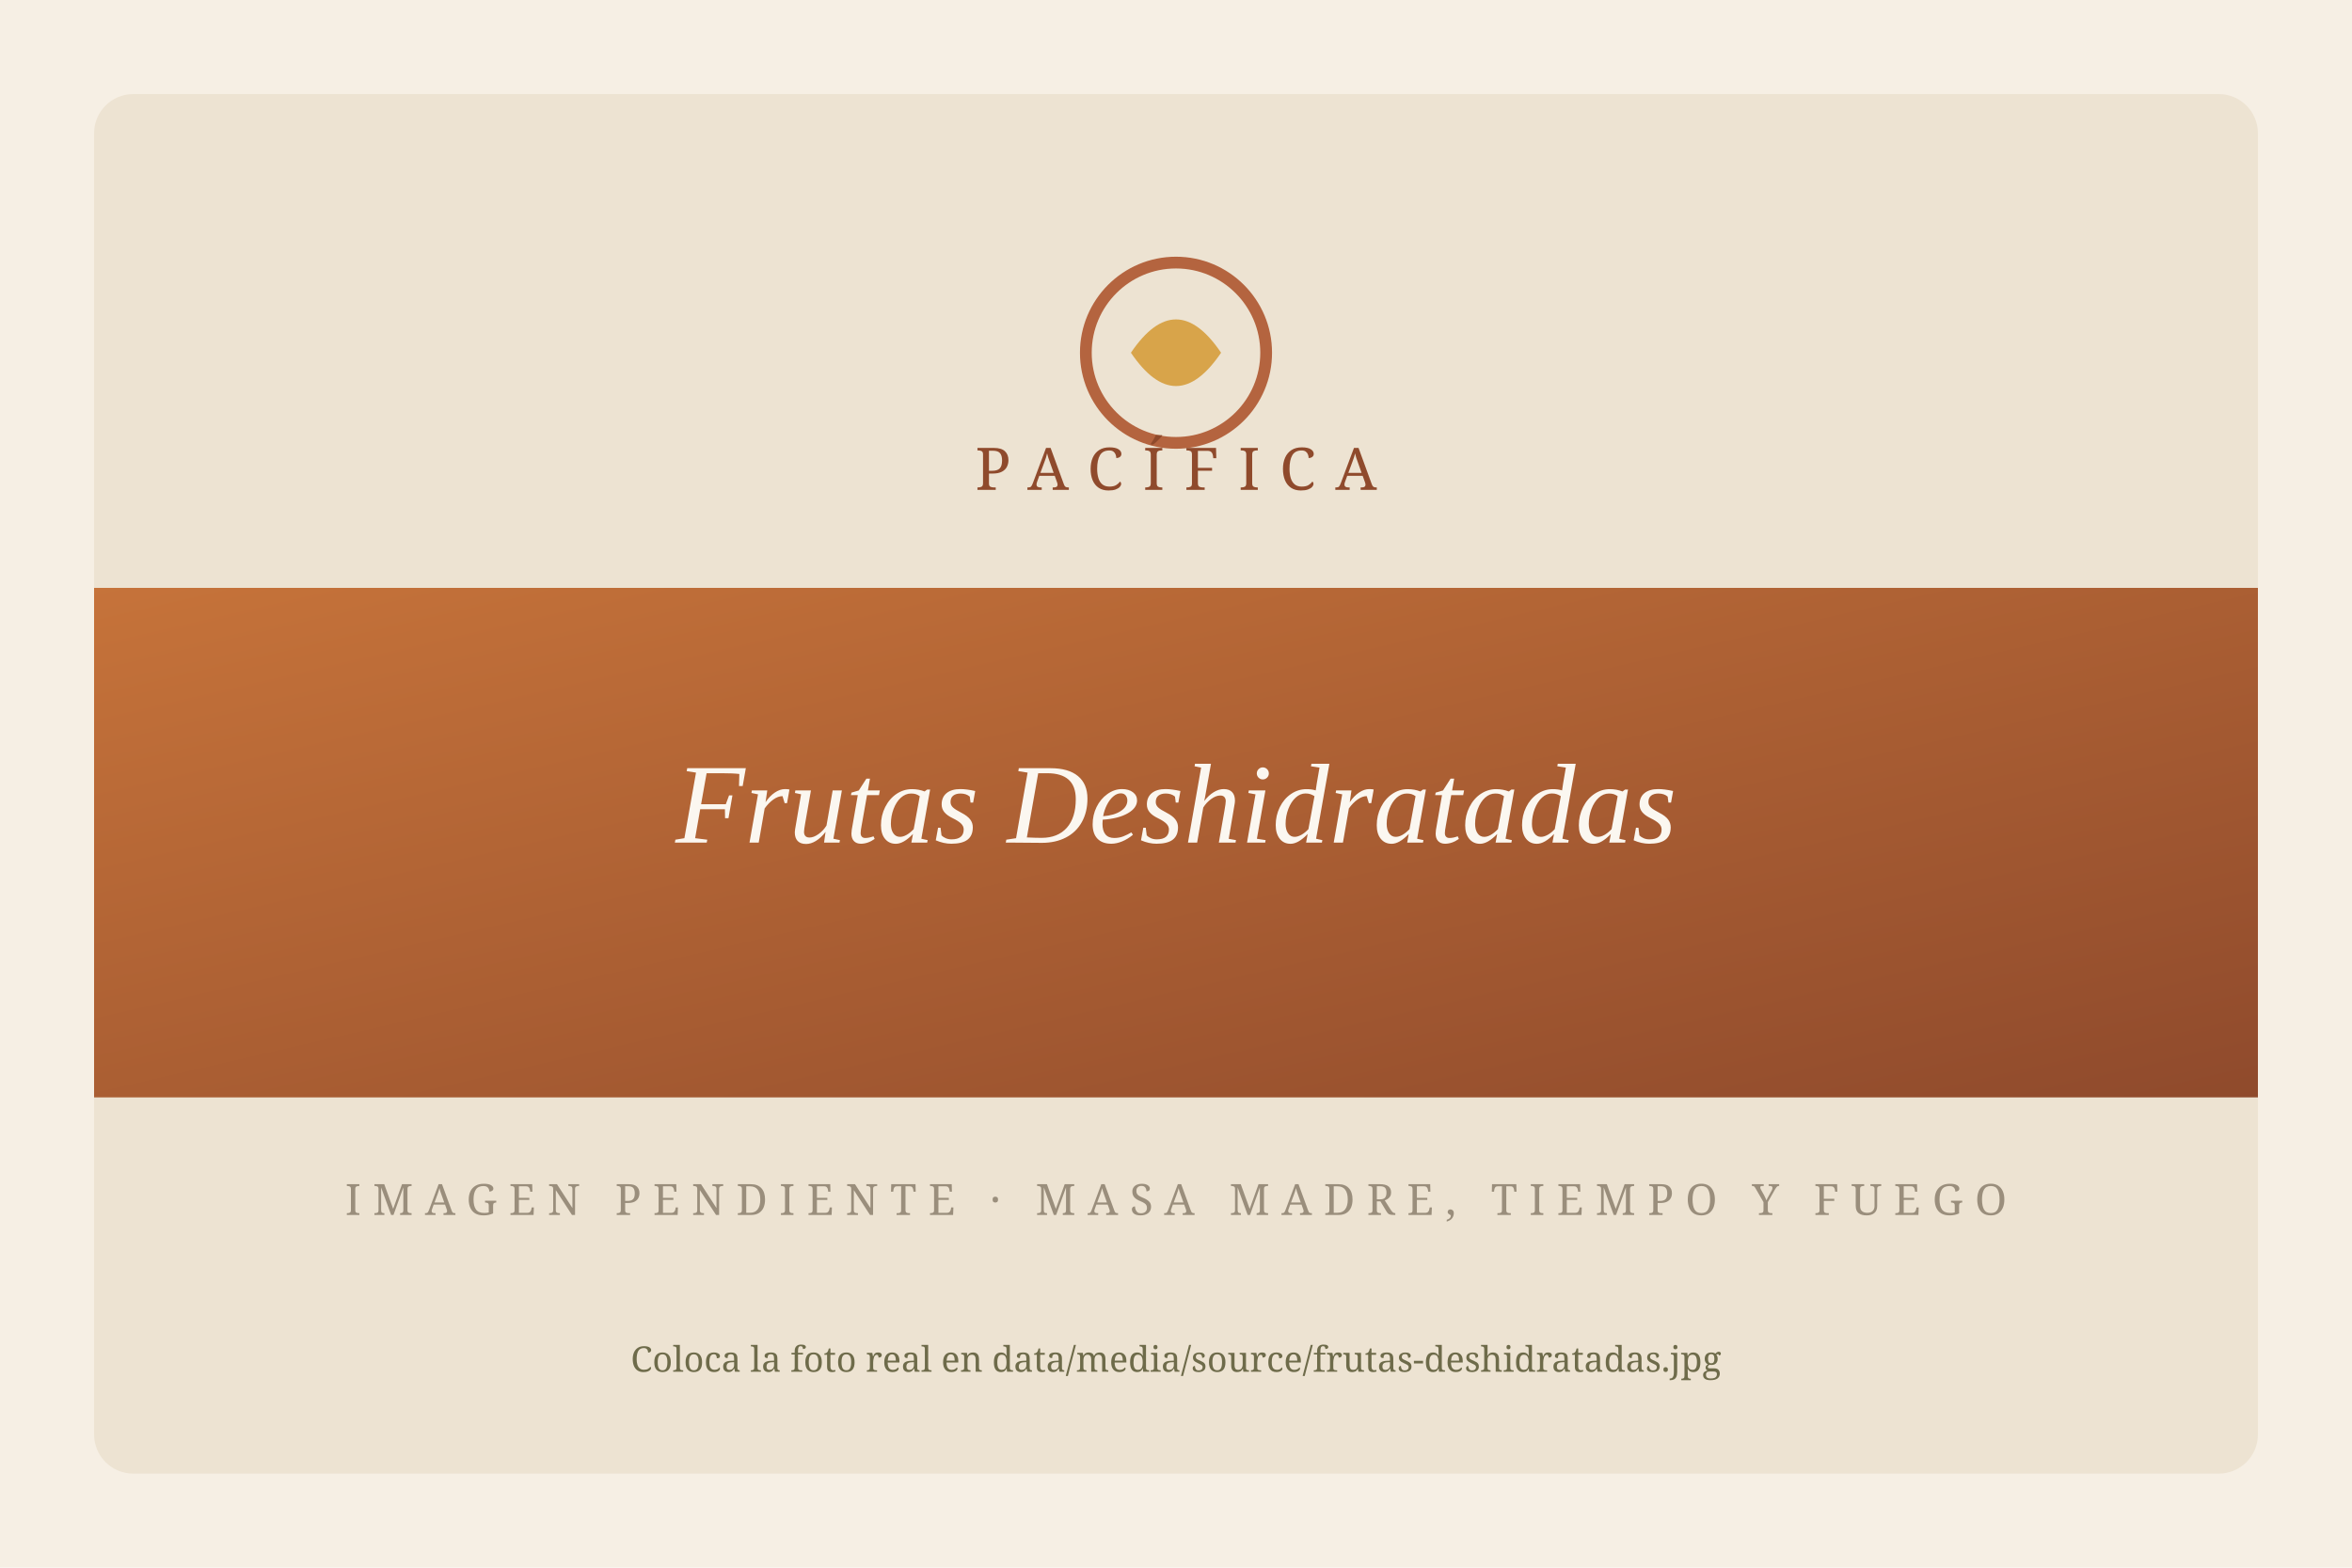
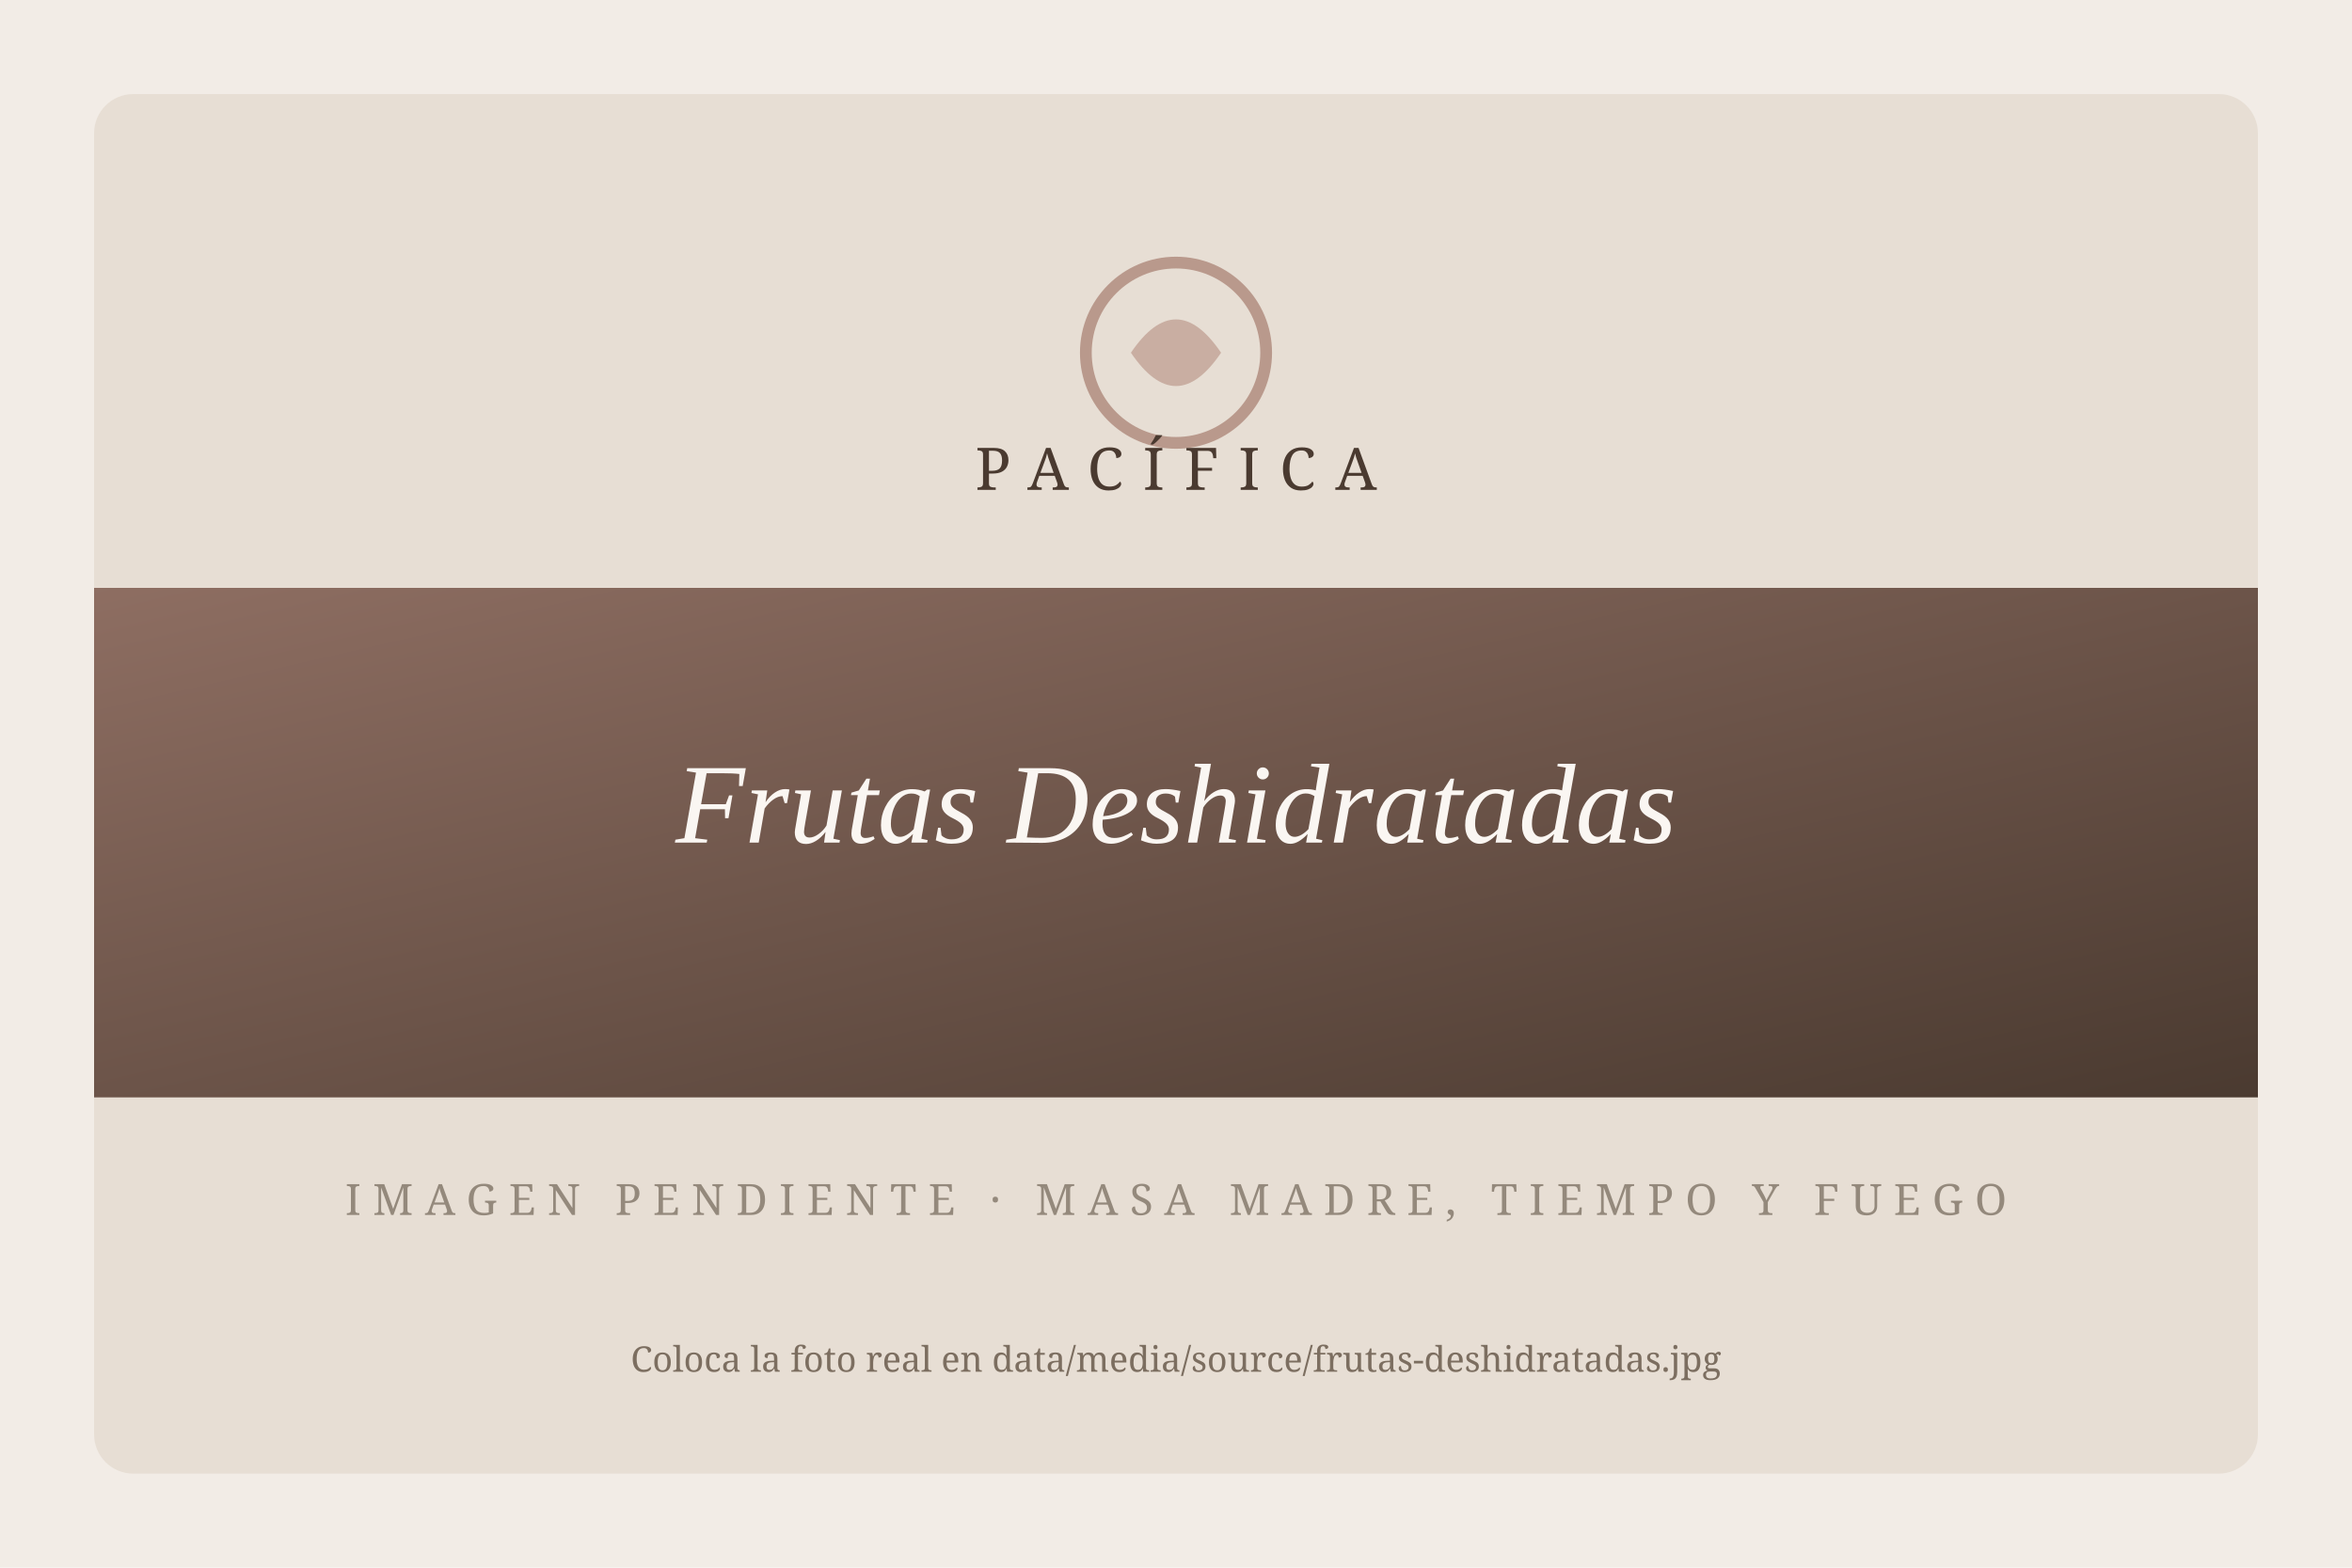
<svg xmlns="http://www.w3.org/2000/svg" width="1200" height="800" viewBox="0 0 1200 800" role="img" aria-label="Frutas Deshidratadas — imagen pendiente">
  <defs>
    <linearGradient id="oven" x1="0" y1="0" x2="1" y2="1">
-       <stop offset="0" stop-color="#C6733A" />
-       <stop offset="1" stop-color="#8F4A2C" />
+       <stop offset="0" stop-color="#8E6E62" />
+       <stop offset="1" stop-color="#4A3A30" />
    </linearGradient>
  </defs>
-   <rect width="1200" height="800" fill="#F6EFE4" />
-   <rect x="48" y="48" width="1104" height="704" rx="20" fill="#EDE3D2" />
+   <rect width="1200" height="800" fill="#F2ECE6" />
+   <rect x="48" y="48" width="1104" height="704" rx="20" fill="#E7DED4" />
  <rect x="48" y="300" width="1104" height="260" fill="url(#oven)" />
-   <circle cx="600" cy="180" r="46" fill="none" stroke="#B4643F" stroke-width="6" />
-   <path d="M577 180 q23 -34 46 0 q-23 34 -46 0 Z" fill="#D8A44A" />
-   <text x="600" y="250" text-anchor="middle" font-family="Georgia, serif" font-size="30" letter-spacing="10" fill="#8F4A2C">PACÍFICA</text>
-   <text x="600" y="430" text-anchor="middle" font-family="Georgia, 'Times New Roman', serif" font-size="58" font-style="italic" fill="#FBF7F0">Frutas Deshidratadas</text>
-   <text x="600" y="620" text-anchor="middle" font-family="Georgia, serif" font-size="22" letter-spacing="6" fill="#9A8E7C">IMAGEN PENDIENTE · MASA MADRE, TIEMPO Y FUEGO</text>
-   <text x="600" y="700" text-anchor="middle" font-family="Georgia, serif" font-size="18" fill="#6E6B4A">Coloca la foto real en data/media/source/frutas-deshidratadas.jpg</text>
+   <circle cx="600" cy="180" r="46" fill="none" stroke="#B9998C" stroke-width="6" />
+   <path d="M577 180 q23 -34 46 0 q-23 34 -46 0 Z" fill="#C9AEA2" />
+   <text x="600" y="250" text-anchor="middle" font-family="Georgia, serif" font-size="30" letter-spacing="10" fill="#4A3A30">PACÍFICA</text>
+   <text x="600" y="430" text-anchor="middle" font-family="Georgia, 'Times New Roman', serif" font-size="58" font-style="italic" fill="#FAF6F2">Frutas Deshidratadas</text>
+   <text x="600" y="620" text-anchor="middle" font-family="Georgia, serif" font-size="22" letter-spacing="6" fill="#94897C">IMAGEN PENDIENTE · MASA MADRE, TIEMPO Y FUEGO</text>
+   <text x="600" y="700" text-anchor="middle" font-family="Georgia, serif" font-size="18" fill="#7C6E60">Coloca la foto real en data/media/source/frutas-deshidratadas.jpg</text>
</svg>
